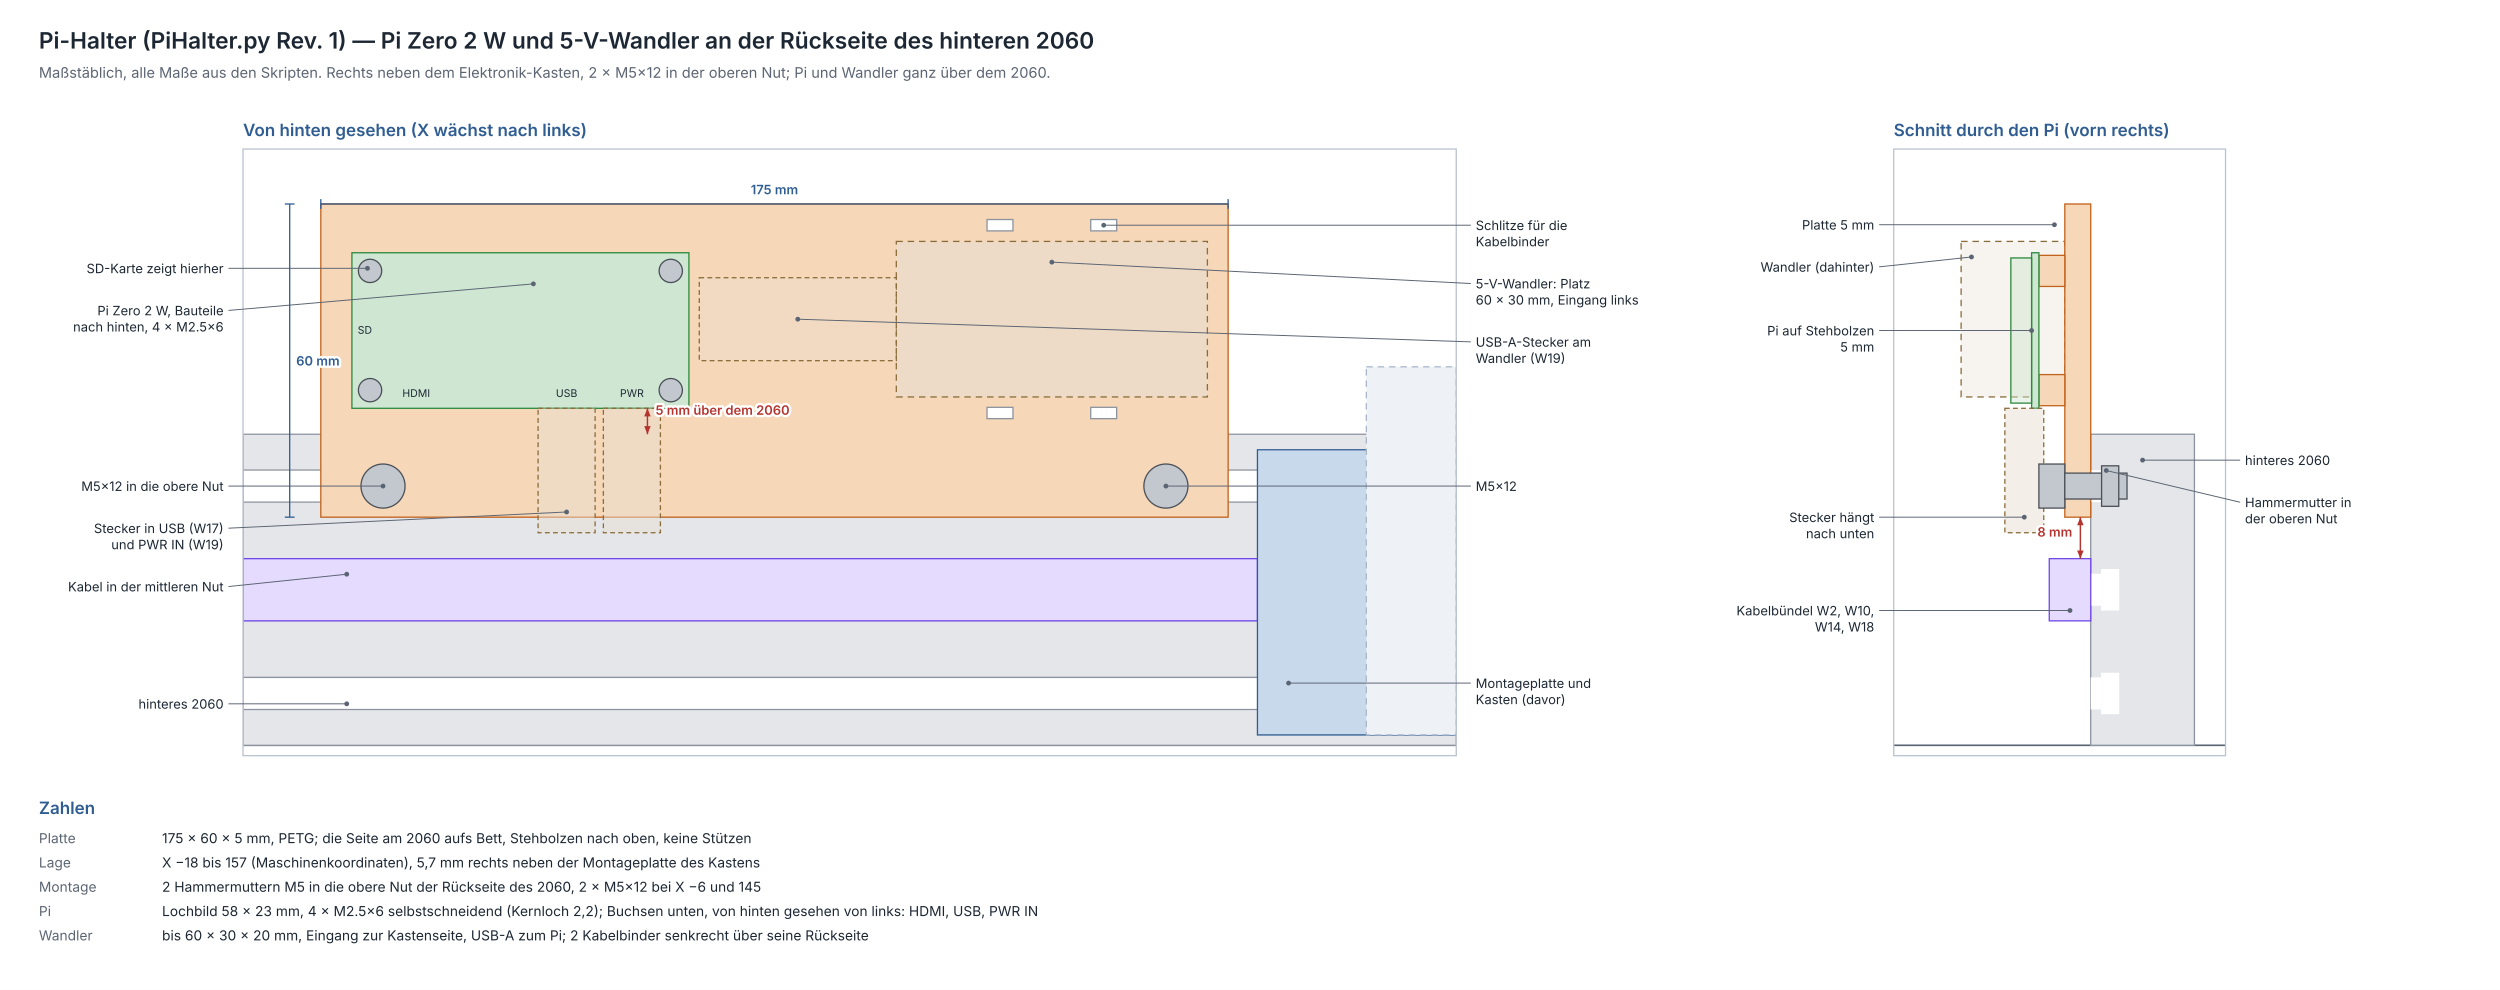
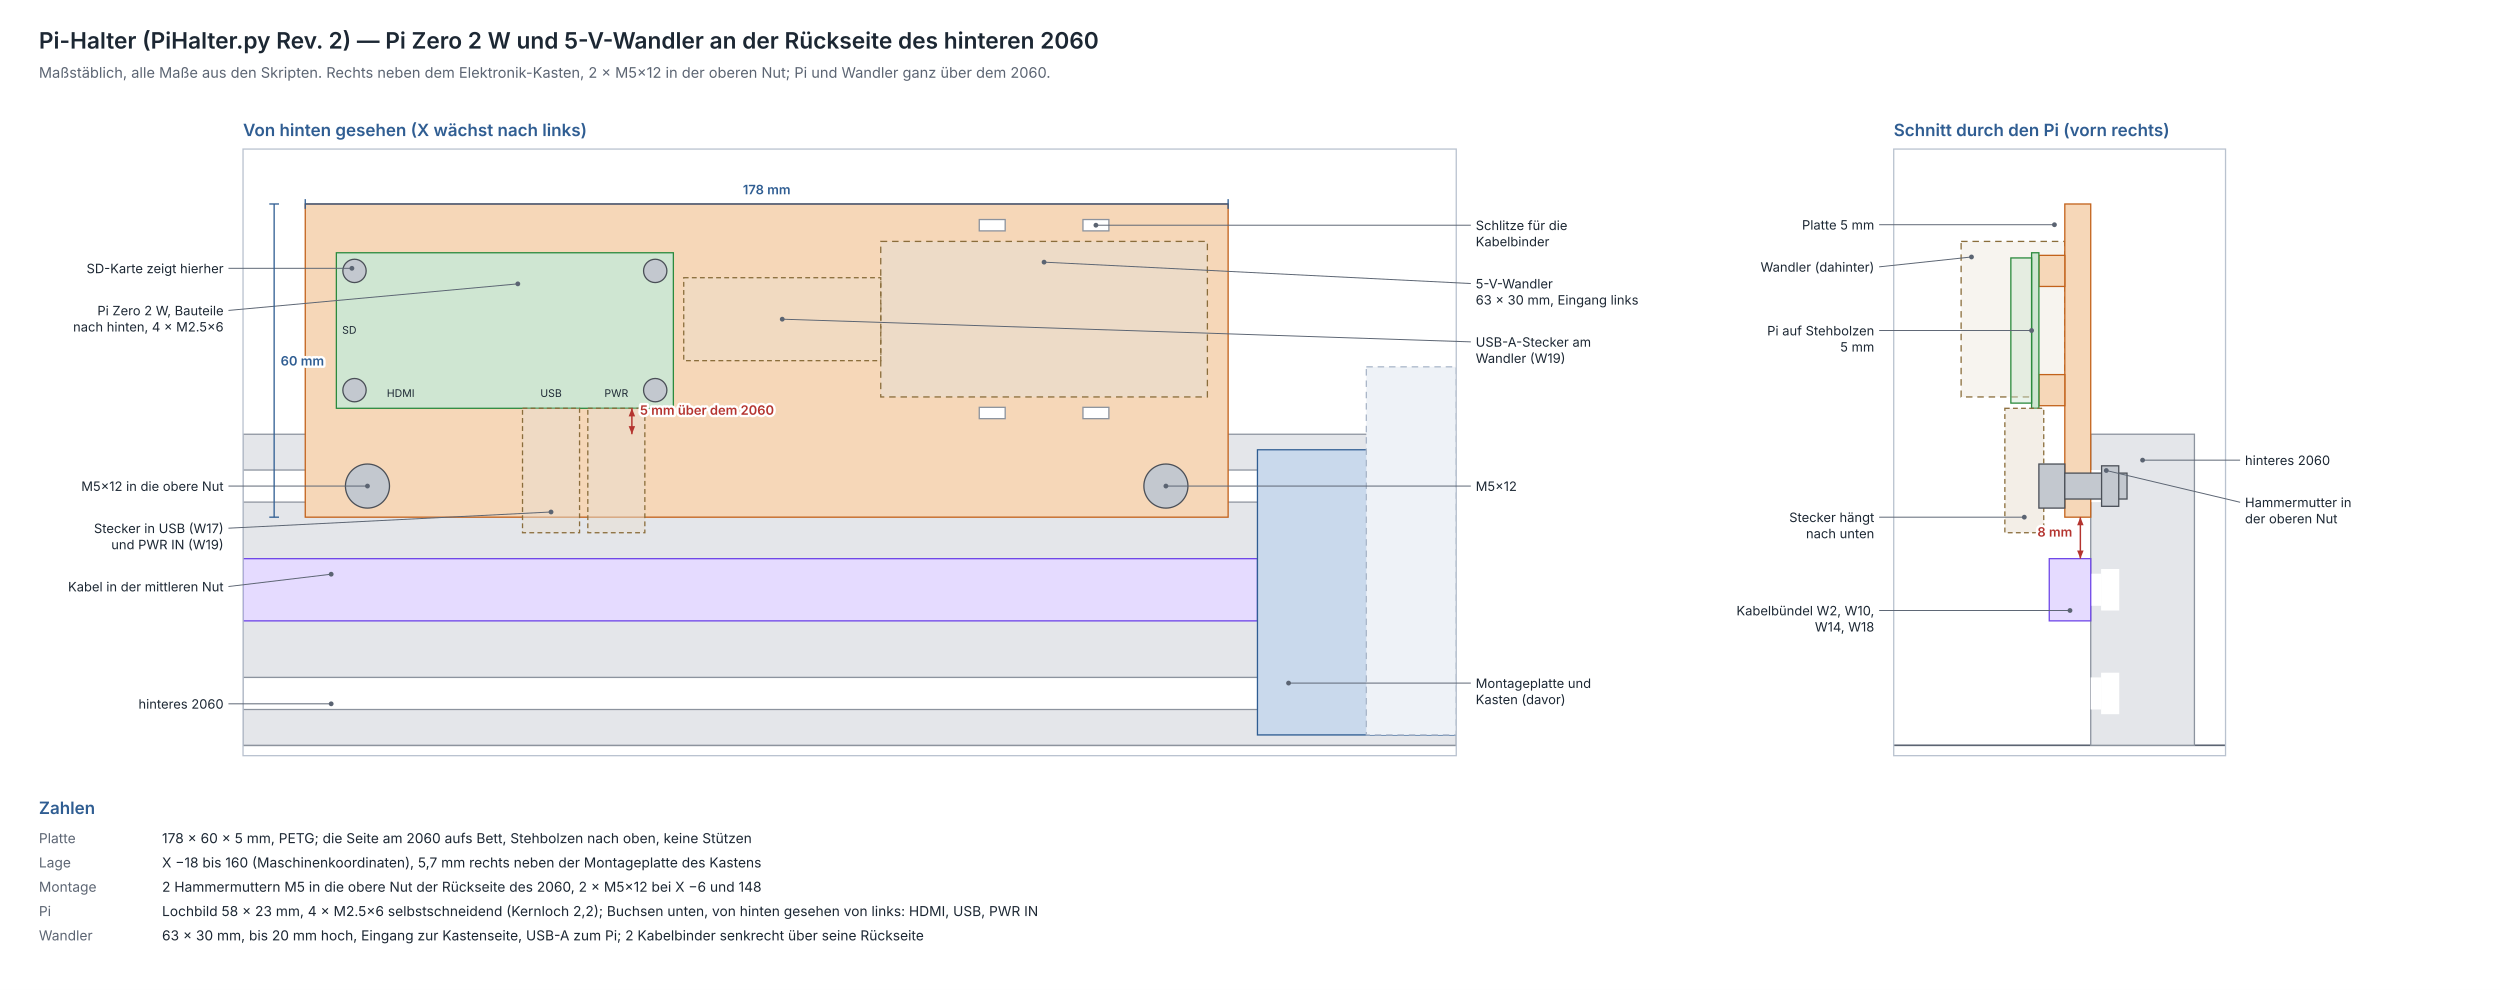
<svg xmlns="http://www.w3.org/2000/svg" width="1543" height="611" viewBox="0 0 1543 611" font-family="Inter, Helvetica, Arial, sans-serif">
  <rect width="1543" height="611" fill="#ffffff" />
-   <text x="24.0" y="30.0" font-size="14" fill="#1c2733" text-anchor="start" font-weight="600">Pi-Halter (PiHalter.py Rev. 1) — Pi Zero 2 W und 5-V-Wandler an der Rückseite des hinteren 2060</text>
+   <text x="24.0" y="30.0" font-size="14" fill="#1c2733" text-anchor="start" font-weight="600">Pi-Halter (PiHalter.py Rev. 2) — Pi Zero 2 W und 5-V-Wandler an der Rückseite des hinteren 2060</text>
  <text x="24.0" y="48.0" font-size="9" fill="#5b6472" text-anchor="start">Maßstäblich, alle Maße aus den Skripten. Rechts neben dem Elektronik-Kasten, 2 × M5×12 in der oberen Nut; Pi und Wandler ganz über dem 2060.</text>
  <clipPath id="hinten">
    <rect x="150.0" y="92.0" width="748.8" height="374.4" />
  </clipPath>
  <g clip-path="url(#hinten)">
    <line x1="898.8" y1="460.0" x2="150.0" y2="460.0" stroke="#5b6472" stroke-width="1.0" />
    <rect x="150.0" y="268.0" width="748.8" height="192.0" fill="#e4e6ea" stroke="#8c939e" stroke-width="0.8" />
    <rect x="150.0" y="418.1" width="748.8" height="19.8" fill="#ffffff" stroke="#8c939e" stroke-width="0.8" />
    <rect x="150.0" y="354.1" width="748.8" height="19.8" fill="#ffffff" stroke="#8c939e" stroke-width="0.8" />
    <rect x="150.0" y="290.1" width="748.8" height="19.8" fill="#ffffff" stroke="#8c939e" stroke-width="0.8" />
    <rect x="150.0" y="344.8" width="626.1" height="38.4" fill="#e5dbff" stroke="#7048e8" stroke-width="0.8" />
    <rect x="776.1" y="277.6" width="122.7" height="176.0" fill="#c9d9ec" stroke="#2f5d92" stroke-width="0.8" />
    <rect x="843.3" y="226.4" width="55.5" height="227.2" fill="#eef2f7" stroke="#a9b6c8" stroke-width="0.8" stroke-dasharray="4 3" />
-     <rect x="198.0" y="125.9" width="560.0" height="193.3" fill="#f6d7b8" stroke="#c2621b" stroke-width="0.8" />
-     <rect x="673.2" y="251.4" width="16.0" height="7.0" fill="#ffffff" stroke="#8c939e" stroke-width="0.8" />
-     <rect x="673.2" y="135.5" width="16.0" height="7.0" fill="#ffffff" stroke="#8c939e" stroke-width="0.8" />
-     <rect x="609.2" y="251.4" width="16.0" height="7.0" fill="#ffffff" stroke="#8c939e" stroke-width="0.8" />
-     <rect x="609.2" y="135.5" width="16.0" height="7.0" fill="#ffffff" stroke="#8c939e" stroke-width="0.8" />
-     <rect x="553.2" y="149.0" width="192.0" height="96.0" fill="#e8ded0" stroke="#8a6d3b" stroke-width="0.8" stroke-dasharray="4 3" fill-opacity="0.6" />
-     <rect x="431.6" y="171.4" width="121.6" height="51.2" fill="#e8ded0" stroke="#8a6d3b" stroke-width="0.8" stroke-dasharray="3 2" fill-opacity="0.4" />
-     <rect x="217.2" y="156.0" width="208.0" height="96.0" fill="#cfe6d2" stroke="#2b8a3e" stroke-width="0.8" />
-     <circle cx="414.0" cy="240.8" r="7.2" fill="#c3c8cf" stroke="#4a4f57" stroke-width="0.8" />
-     <circle cx="414.0" cy="167.2" r="7.2" fill="#c3c8cf" stroke="#4a4f57" stroke-width="0.8" />
-     <circle cx="228.4" cy="240.8" r="7.2" fill="#c3c8cf" stroke="#4a4f57" stroke-width="0.8" />
-     <circle cx="228.4" cy="167.2" r="7.2" fill="#c3c8cf" stroke="#4a4f57" stroke-width="0.8" />
-     <rect x="372.4" y="252.0" width="35.2" height="76.8" fill="#e8ded0" stroke="#8a6d3b" stroke-width="0.8" stroke-dasharray="3 2" fill-opacity="0.5" />
-     <rect x="332.1" y="252.0" width="35.2" height="76.8" fill="#e8ded0" stroke="#8a6d3b" stroke-width="0.8" stroke-dasharray="3 2" fill-opacity="0.5" />
-     <text x="256.9" y="245.0" font-size="6.5" fill="#1c2733" text-anchor="middle">HDMI</text>
-     <text x="390.0" y="245.0" font-size="6.5" fill="#1c2733" text-anchor="middle">PWR</text>
-     <text x="349.7" y="245.0" font-size="6.5" fill="#1c2733" text-anchor="middle">USB</text>
-     <text x="225.2" y="206.0" font-size="6.5" fill="#1c2733" text-anchor="middle">SD</text>
+     <rect x="188.4" y="125.9" width="569.6" height="193.3" fill="#f6d7b8" stroke="#c2621b" stroke-width="0.8" />
+     <rect x="668.4" y="251.4" width="16.0" height="7.0" fill="#ffffff" stroke="#8c939e" stroke-width="0.8" />
+     <rect x="668.4" y="135.5" width="16.0" height="7.0" fill="#ffffff" stroke="#8c939e" stroke-width="0.8" />
+     <rect x="604.4" y="251.4" width="16.0" height="7.0" fill="#ffffff" stroke="#8c939e" stroke-width="0.8" />
+     <rect x="604.4" y="135.5" width="16.0" height="7.0" fill="#ffffff" stroke="#8c939e" stroke-width="0.8" />
+     <rect x="543.6" y="149.0" width="201.6" height="96.0" fill="#e8ded0" stroke="#8a6d3b" stroke-width="0.8" stroke-dasharray="4 3" fill-opacity="0.6" />
+     <rect x="422.0" y="171.4" width="121.6" height="51.2" fill="#e8ded0" stroke="#8a6d3b" stroke-width="0.8" stroke-dasharray="3 2" fill-opacity="0.4" />
+     <rect x="207.6" y="156.0" width="208.0" height="96.0" fill="#cfe6d2" stroke="#2b8a3e" stroke-width="0.8" />
+     <circle cx="404.4" cy="240.8" r="7.2" fill="#c3c8cf" stroke="#4a4f57" stroke-width="0.8" />
+     <circle cx="404.4" cy="167.2" r="7.2" fill="#c3c8cf" stroke="#4a4f57" stroke-width="0.8" />
+     <circle cx="218.8" cy="240.8" r="7.2" fill="#c3c8cf" stroke="#4a4f57" stroke-width="0.8" />
+     <circle cx="218.8" cy="167.2" r="7.2" fill="#c3c8cf" stroke="#4a4f57" stroke-width="0.8" />
+     <rect x="362.8" y="252.0" width="35.2" height="76.8" fill="#e8ded0" stroke="#8a6d3b" stroke-width="0.8" stroke-dasharray="3 2" fill-opacity="0.5" />
+     <rect x="322.5" y="252.0" width="35.2" height="76.8" fill="#e8ded0" stroke="#8a6d3b" stroke-width="0.8" stroke-dasharray="3 2" fill-opacity="0.5" />
+     <text x="247.3" y="245.0" font-size="6.5" fill="#1c2733" text-anchor="middle">HDMI</text>
+     <text x="380.4" y="245.0" font-size="6.5" fill="#1c2733" text-anchor="middle">PWR</text>
+     <text x="340.1" y="245.0" font-size="6.5" fill="#1c2733" text-anchor="middle">USB</text>
+     <text x="215.6" y="206.0" font-size="6.5" fill="#1c2733" text-anchor="middle">SD</text>
    <circle cx="719.6" cy="300.0" r="13.6" fill="#c3c8cf" stroke="#4a4f57" stroke-width="0.8" />
-     <circle cx="236.4" cy="300.0" r="13.6" fill="#c3c8cf" stroke="#4a4f57" stroke-width="0.8" />
+     <circle cx="226.8" cy="300.0" r="13.6" fill="#c3c8cf" stroke="#4a4f57" stroke-width="0.8" />
  </g>
  <rect x="150.0" y="92.0" width="748.8" height="374.4" fill="none" stroke="#b9c2cf" stroke-width="0.8" />
  <text x="150.0" y="84.0" font-size="10.5" fill="#2f5d92" text-anchor="start" font-weight="600">Von hinten gesehen (X wächst nach links)</text>
-   <line x1="226.8" y1="165.6" x2="141.0" y2="165.6" stroke="#5b6472" stroke-width="0.6" />
-   <circle cx="226.8" cy="165.6" r="1.5" fill="#5b6472" />
+   <line x1="217.2" y1="165.6" x2="141.0" y2="165.6" stroke="#5b6472" stroke-width="0.6" />
+   <circle cx="217.2" cy="165.6" r="1.5" fill="#5b6472" />
  <text x="138.0" y="168.6" font-size="8.0" fill="#1c2733" text-anchor="end" stroke="#ffffff" stroke-width="3" stroke-linejoin="round" paint-order="stroke">SD-Karte zeigt hierher</text>
-   <line x1="329.2" y1="175.2" x2="141.0" y2="191.6" stroke="#5b6472" stroke-width="0.6" />
-   <circle cx="329.2" cy="175.2" r="1.5" fill="#5b6472" />
+   <line x1="319.6" y1="175.2" x2="141.0" y2="191.6" stroke="#5b6472" stroke-width="0.6" />
+   <circle cx="319.6" cy="175.2" r="1.5" fill="#5b6472" />
  <text x="138.0" y="194.6" font-size="8.0" fill="#1c2733" text-anchor="end" stroke="#ffffff" stroke-width="3" stroke-linejoin="round" paint-order="stroke">Pi Zero 2 W, Bauteile</text>
  <text x="138.0" y="204.6" font-size="8.0" fill="#1c2733" text-anchor="end" stroke="#ffffff" stroke-width="3" stroke-linejoin="round" paint-order="stroke">nach hinten, 4 × M2.5×6</text>
-   <line x1="236.4" y1="300.0" x2="141.0" y2="300.0" stroke="#5b6472" stroke-width="0.6" />
-   <circle cx="236.4" cy="300.0" r="1.5" fill="#5b6472" />
+   <line x1="226.8" y1="300.0" x2="141.0" y2="300.0" stroke="#5b6472" stroke-width="0.6" />
+   <circle cx="226.8" cy="300.0" r="1.5" fill="#5b6472" />
  <text x="138.0" y="303.0" font-size="8.0" fill="#1c2733" text-anchor="end" stroke="#ffffff" stroke-width="3" stroke-linejoin="round" paint-order="stroke">M5×12 in die obere Nut</text>
-   <line x1="349.7" y1="316.0" x2="141.0" y2="326.0" stroke="#5b6472" stroke-width="0.6" />
-   <circle cx="349.7" cy="316.0" r="1.5" fill="#5b6472" />
+   <line x1="340.1" y1="316.0" x2="141.0" y2="326.0" stroke="#5b6472" stroke-width="0.6" />
+   <circle cx="340.1" cy="316.0" r="1.5" fill="#5b6472" />
  <text x="138.0" y="329.0" font-size="8.0" fill="#1c2733" text-anchor="end" stroke="#ffffff" stroke-width="3" stroke-linejoin="round" paint-order="stroke">Stecker in USB (W17)</text>
  <text x="138.0" y="339.0" font-size="8.0" fill="#1c2733" text-anchor="end" stroke="#ffffff" stroke-width="3" stroke-linejoin="round" paint-order="stroke">und PWR IN (W19)</text>
-   <line x1="214.0" y1="354.4" x2="141.0" y2="362.0" stroke="#5b6472" stroke-width="0.6" />
-   <circle cx="214.0" cy="354.4" r="1.5" fill="#5b6472" />
+   <line x1="204.4" y1="354.4" x2="141.0" y2="362.0" stroke="#5b6472" stroke-width="0.6" />
+   <circle cx="204.4" cy="354.4" r="1.5" fill="#5b6472" />
  <text x="138.0" y="365.0" font-size="8.0" fill="#1c2733" text-anchor="end" stroke="#ffffff" stroke-width="3" stroke-linejoin="round" paint-order="stroke">Kabel in der mittleren Nut</text>
-   <line x1="214.0" y1="434.4" x2="141.0" y2="434.4" stroke="#5b6472" stroke-width="0.6" />
-   <circle cx="214.0" cy="434.4" r="1.5" fill="#5b6472" />
+   <line x1="204.4" y1="434.4" x2="141.0" y2="434.4" stroke="#5b6472" stroke-width="0.6" />
+   <circle cx="204.4" cy="434.4" r="1.5" fill="#5b6472" />
  <text x="138.0" y="437.4" font-size="8.0" fill="#1c2733" text-anchor="end" stroke="#ffffff" stroke-width="3" stroke-linejoin="round" paint-order="stroke">hinteres 2060</text>
-   <line x1="681.2" y1="139.0" x2="907.8" y2="139.0" stroke="#5b6472" stroke-width="0.6" />
-   <circle cx="681.2" cy="139.0" r="1.5" fill="#5b6472" />
+   <line x1="676.4" y1="139.0" x2="907.8" y2="139.0" stroke="#5b6472" stroke-width="0.6" />
+   <circle cx="676.4" cy="139.0" r="1.5" fill="#5b6472" />
  <text x="910.8" y="142.0" font-size="8.0" fill="#1c2733" text-anchor="start" stroke="#ffffff" stroke-width="3" stroke-linejoin="round" paint-order="stroke">Schlitze für die</text>
  <text x="910.8" y="152.0" font-size="8.0" fill="#1c2733" text-anchor="start" stroke="#ffffff" stroke-width="3" stroke-linejoin="round" paint-order="stroke">Kabelbinder</text>
-   <line x1="649.2" y1="161.8" x2="907.8" y2="175.0" stroke="#5b6472" stroke-width="0.6" />
-   <circle cx="649.2" cy="161.8" r="1.5" fill="#5b6472" />
-   <text x="910.8" y="178.0" font-size="8.0" fill="#1c2733" text-anchor="start" stroke="#ffffff" stroke-width="3" stroke-linejoin="round" paint-order="stroke">5-V-Wandler: Platz</text>
-   <text x="910.8" y="188.0" font-size="8.0" fill="#1c2733" text-anchor="start" stroke="#ffffff" stroke-width="3" stroke-linejoin="round" paint-order="stroke">60 × 30 mm, Eingang links</text>
-   <line x1="492.4" y1="197.0" x2="907.8" y2="211.0" stroke="#5b6472" stroke-width="0.6" />
-   <circle cx="492.4" cy="197.0" r="1.5" fill="#5b6472" />
+   <line x1="644.4" y1="161.8" x2="907.8" y2="175.0" stroke="#5b6472" stroke-width="0.6" />
+   <circle cx="644.4" cy="161.8" r="1.5" fill="#5b6472" />
+   <text x="910.8" y="178.0" font-size="8.0" fill="#1c2733" text-anchor="start" stroke="#ffffff" stroke-width="3" stroke-linejoin="round" paint-order="stroke">5-V-Wandler</text>
+   <text x="910.8" y="188.0" font-size="8.0" fill="#1c2733" text-anchor="start" stroke="#ffffff" stroke-width="3" stroke-linejoin="round" paint-order="stroke">63 × 30 mm, Eingang links</text>
+   <line x1="482.8" y1="197.0" x2="907.8" y2="211.0" stroke="#5b6472" stroke-width="0.6" />
+   <circle cx="482.8" cy="197.0" r="1.5" fill="#5b6472" />
  <text x="910.8" y="214.0" font-size="8.0" fill="#1c2733" text-anchor="start" stroke="#ffffff" stroke-width="3" stroke-linejoin="round" paint-order="stroke">USB-A-Stecker am</text>
  <text x="910.8" y="224.0" font-size="8.0" fill="#1c2733" text-anchor="start" stroke="#ffffff" stroke-width="3" stroke-linejoin="round" paint-order="stroke">Wandler (W19)</text>
  <line x1="719.6" y1="300.0" x2="907.8" y2="300.0" stroke="#5b6472" stroke-width="0.6" />
  <circle cx="719.6" cy="300.0" r="1.5" fill="#5b6472" />
  <text x="910.8" y="303.0" font-size="8.0" fill="#1c2733" text-anchor="start" stroke="#ffffff" stroke-width="3" stroke-linejoin="round" paint-order="stroke">M5×12</text>
  <line x1="795.3" y1="421.6" x2="907.8" y2="421.6" stroke="#5b6472" stroke-width="0.6" />
  <circle cx="795.3" cy="421.6" r="1.5" fill="#5b6472" />
  <text x="910.8" y="424.6" font-size="8.0" fill="#1c2733" text-anchor="start" stroke="#ffffff" stroke-width="3" stroke-linejoin="round" paint-order="stroke">Montageplatte und</text>
  <text x="910.8" y="434.6" font-size="8.0" fill="#1c2733" text-anchor="start" stroke="#ffffff" stroke-width="3" stroke-linejoin="round" paint-order="stroke">Kasten (davor)</text>
-   <line x1="758.0" y1="125.9" x2="198.0" y2="125.9" stroke="#2f5d92" stroke-width="0.8" />
+   <line x1="758.0" y1="125.9" x2="188.4" y2="125.9" stroke="#2f5d92" stroke-width="0.8" />
  <line x1="758.0" y1="122.9" x2="758.0" y2="128.9" stroke="#2f5d92" stroke-width="0.8" />
-   <line x1="198.0" y1="122.9" x2="198.0" y2="128.9" stroke="#2f5d92" stroke-width="0.8" />
-   <text x="478.0" y="119.9" font-size="8.0" fill="#2f5d92" text-anchor="middle" font-weight="600" stroke="#ffffff" stroke-width="3" stroke-linejoin="round" paint-order="stroke">175 mm</text>
-   <line x1="178.8" y1="319.2" x2="178.8" y2="125.9" stroke="#2f5d92" stroke-width="0.8" />
-   <line x1="175.8" y1="319.2" x2="181.8" y2="319.2" stroke="#2f5d92" stroke-width="0.8" />
-   <line x1="175.8" y1="125.9" x2="181.8" y2="125.9" stroke="#2f5d92" stroke-width="0.8" />
-   <text x="182.8" y="225.6" font-size="8.0" fill="#2f5d92" text-anchor="start" font-weight="600" stroke="#ffffff" stroke-width="3" stroke-linejoin="round" paint-order="stroke">60 mm</text>
-   <line x1="399.6" y1="268.0" x2="399.6" y2="252.0" stroke="#b4342f" stroke-width="0.9" />
-   <polygon points="399.6,268.0 397.6,263.0 401.6,263.0" fill="#b4342f" />
-   <polygon points="399.6,252.0 401.6,257.0 397.6,257.0" fill="#b4342f" />
-   <text x="404.6" y="256.0" font-size="8.0" fill="#b4342f" text-anchor="start" font-weight="600" stroke="#ffffff" stroke-width="3" stroke-linejoin="round" paint-order="stroke">5 mm über dem 2060</text>
+   <line x1="188.4" y1="122.9" x2="188.4" y2="128.9" stroke="#2f5d92" stroke-width="0.8" />
+   <text x="473.2" y="119.9" font-size="8.0" fill="#2f5d92" text-anchor="middle" font-weight="600" stroke="#ffffff" stroke-width="3" stroke-linejoin="round" paint-order="stroke">178 mm</text>
+   <line x1="169.2" y1="319.2" x2="169.2" y2="125.9" stroke="#2f5d92" stroke-width="0.8" />
+   <line x1="166.2" y1="319.2" x2="172.2" y2="319.2" stroke="#2f5d92" stroke-width="0.8" />
+   <line x1="166.2" y1="125.9" x2="172.2" y2="125.9" stroke="#2f5d92" stroke-width="0.8" />
+   <text x="173.2" y="225.6" font-size="8.0" fill="#2f5d92" text-anchor="start" font-weight="600" stroke="#ffffff" stroke-width="3" stroke-linejoin="round" paint-order="stroke">60 mm</text>
+   <line x1="390.0" y1="268.0" x2="390.0" y2="252.0" stroke="#b4342f" stroke-width="0.9" />
+   <polygon points="390.0,268.0 388.0,263.0 392.0,263.0" fill="#b4342f" />
+   <polygon points="390.0,252.0 392.0,257.0 388.0,257.0" fill="#b4342f" />
+   <text x="395.0" y="256.0" font-size="8.0" fill="#b4342f" text-anchor="start" font-weight="600" stroke="#ffffff" stroke-width="3" stroke-linejoin="round" paint-order="stroke">5 mm über dem 2060</text>
  <clipPath id="schnitt">
    <rect x="1168.8" y="92.0" width="204.8" height="374.4" />
  </clipPath>
  <g clip-path="url(#schnitt)">
    <line x1="1168.8" y1="460.0" x2="1373.6" y2="460.0" stroke="#5b6472" stroke-width="1.0" />
    <rect x="1290.4" y="268.0" width="64.0" height="192.0" fill="#e4e6ea" stroke="#8c939e" stroke-width="0.8" />
    <rect x="1290.4" y="418.1" width="6.4" height="19.8" fill="#ffffff" stroke="none" stroke-width="0.8" />
    <rect x="1296.8" y="415.2" width="11.2" height="25.6" fill="#ffffff" stroke="none" stroke-width="0.8" />
    <rect x="1290.4" y="354.1" width="6.4" height="19.8" fill="#ffffff" stroke="none" stroke-width="0.8" />
    <rect x="1296.8" y="351.2" width="11.2" height="25.6" fill="#ffffff" stroke="none" stroke-width="0.8" />
    <rect x="1290.4" y="290.1" width="6.4" height="19.8" fill="#ffffff" stroke="none" stroke-width="0.8" />
    <rect x="1296.8" y="287.2" width="11.2" height="25.6" fill="#ffffff" stroke="none" stroke-width="0.8" />
    <rect x="1264.8" y="344.8" width="25.6" height="38.4" fill="#e5dbff" stroke="#7048e8" stroke-width="0.8" />
    <rect x="1210.4" y="149.0" width="64.0" height="96.0" fill="#e8ded0" stroke="#8a6d3b" stroke-width="0.8" stroke-dasharray="4 3" fill-opacity="0.35" />
    <rect x="1274.4" y="125.9" width="16.0" height="193.3" fill="#f6d7b8" stroke="#c2621b" stroke-width="0.8" />
    <rect x="1258.4" y="231.2" width="16.0" height="19.2" fill="#f6d7b8" stroke="#c2621b" stroke-width="0.8" />
    <rect x="1258.4" y="157.6" width="16.0" height="19.2" fill="#f6d7b8" stroke="#c2621b" stroke-width="0.8" />
    <rect x="1253.9" y="156.0" width="4.5" height="96.0" fill="#cfe6d2" stroke="#2b8a3e" stroke-width="0.8" />
    <rect x="1241.1" y="159.2" width="12.8" height="89.6" fill="#cfe6d2" stroke="#2b8a3e" stroke-width="0.8" fill-opacity="0.45" />
    <rect x="1237.4" y="252.0" width="24.0" height="76.8" fill="#e8ded0" stroke="#8a6d3b" stroke-width="0.8" stroke-dasharray="3 2" fill-opacity="0.5" />
    <rect x="1258.4" y="286.4" width="16.0" height="27.2" fill="#c3c8cf" stroke="#4a4f57" stroke-width="0.8" />
    <rect x="1274.4" y="292.0" width="38.4" height="16.0" fill="#c3c8cf" stroke="#4a4f57" stroke-width="0.8" />
    <rect x="1297.1" y="287.5" width="10.6" height="25.0" fill="#c3c8cf" stroke="#4a4f57" stroke-width="0.8" />
  </g>
  <rect x="1168.8" y="92.0" width="204.8" height="374.4" fill="none" stroke="#b9c2cf" stroke-width="0.8" />
  <text x="1168.8" y="84.0" font-size="10.5" fill="#2f5d92" text-anchor="start" font-weight="600">Schnitt durch den Pi (vorn rechts)</text>
  <line x1="1268.0" y1="138.7" x2="1159.8" y2="138.7" stroke="#5b6472" stroke-width="0.6" />
  <circle cx="1268.0" cy="138.7" r="1.5" fill="#5b6472" />
  <text x="1156.8" y="141.7" font-size="8.0" fill="#1c2733" text-anchor="end" stroke="#ffffff" stroke-width="3" stroke-linejoin="round" paint-order="stroke">Platte 5 mm</text>
  <line x1="1216.8" y1="158.6" x2="1159.8" y2="164.7" stroke="#5b6472" stroke-width="0.6" />
  <circle cx="1216.8" cy="158.6" r="1.5" fill="#5b6472" />
  <text x="1156.8" y="167.7" font-size="8.0" fill="#1c2733" text-anchor="end" stroke="#ffffff" stroke-width="3" stroke-linejoin="round" paint-order="stroke">Wandler (dahinter)</text>
  <line x1="1253.9" y1="204.0" x2="1159.8" y2="204.0" stroke="#5b6472" stroke-width="0.6" />
  <circle cx="1253.9" cy="204.0" r="1.5" fill="#5b6472" />
  <text x="1156.8" y="207.0" font-size="8.0" fill="#1c2733" text-anchor="end" stroke="#ffffff" stroke-width="3" stroke-linejoin="round" paint-order="stroke">Pi auf Stehbolzen</text>
  <text x="1156.8" y="217.0" font-size="8.0" fill="#1c2733" text-anchor="end" stroke="#ffffff" stroke-width="3" stroke-linejoin="round" paint-order="stroke">5 mm</text>
  <line x1="1249.4" y1="319.2" x2="1159.8" y2="319.2" stroke="#5b6472" stroke-width="0.6" />
  <circle cx="1249.4" cy="319.2" r="1.5" fill="#5b6472" />
  <text x="1156.8" y="322.2" font-size="8.0" fill="#1c2733" text-anchor="end" stroke="#ffffff" stroke-width="3" stroke-linejoin="round" paint-order="stroke">Stecker hängt</text>
  <text x="1156.8" y="332.2" font-size="8.0" fill="#1c2733" text-anchor="end" stroke="#ffffff" stroke-width="3" stroke-linejoin="round" paint-order="stroke">nach unten</text>
  <line x1="1277.6" y1="376.8" x2="1159.8" y2="376.8" stroke="#5b6472" stroke-width="0.6" />
  <circle cx="1277.6" cy="376.8" r="1.5" fill="#5b6472" />
  <text x="1156.8" y="379.8" font-size="8.0" fill="#1c2733" text-anchor="end" stroke="#ffffff" stroke-width="3" stroke-linejoin="round" paint-order="stroke">Kabelbündel W2, W10,</text>
  <text x="1156.8" y="389.8" font-size="8.0" fill="#1c2733" text-anchor="end" stroke="#ffffff" stroke-width="3" stroke-linejoin="round" paint-order="stroke">W14, W18</text>
  <line x1="1322.4" y1="284.0" x2="1382.6" y2="284.0" stroke="#5b6472" stroke-width="0.6" />
  <circle cx="1322.4" cy="284.0" r="1.5" fill="#5b6472" />
  <text x="1385.6" y="287.0" font-size="8.0" fill="#1c2733" text-anchor="start" stroke="#ffffff" stroke-width="3" stroke-linejoin="round" paint-order="stroke">hinteres 2060</text>
  <line x1="1300.0" y1="290.4" x2="1382.6" y2="310.0" stroke="#5b6472" stroke-width="0.6" />
  <circle cx="1300.0" cy="290.4" r="1.5" fill="#5b6472" />
  <text x="1385.6" y="313.0" font-size="8.0" fill="#1c2733" text-anchor="start" stroke="#ffffff" stroke-width="3" stroke-linejoin="round" paint-order="stroke">Hammermutter in</text>
  <text x="1385.6" y="323.0" font-size="8.0" fill="#1c2733" text-anchor="start" stroke="#ffffff" stroke-width="3" stroke-linejoin="round" paint-order="stroke">der oberen Nut</text>
  <line x1="1284.0" y1="344.8" x2="1284.0" y2="319.2" stroke="#b4342f" stroke-width="0.9" />
  <polygon points="1284.0,344.8 1282.0,339.8 1286.0,339.8" fill="#b4342f" />
  <polygon points="1284.0,319.2 1286.0,324.2 1282.0,324.2" fill="#b4342f" />
  <text x="1279.0" y="331.2" font-size="8.0" fill="#b4342f" text-anchor="end" font-weight="600" stroke="#ffffff" stroke-width="3" stroke-linejoin="round" paint-order="stroke">8 mm</text>
  <text x="24.0" y="502.4" font-size="10.5" fill="#2f5d92" text-anchor="start" font-weight="600">Zahlen</text>
  <text x="24.0" y="520.4" font-size="8.5" fill="#5b6472" text-anchor="start">Platte</text>
-   <text x="100.0" y="520.4" font-size="8.5" fill="#1c2733" text-anchor="start">175 × 60 × 5 mm, PETG; die Seite am 2060 aufs Bett, Stehbolzen nach oben, keine Stützen</text>
+   <text x="100.0" y="520.4" font-size="8.5" fill="#1c2733" text-anchor="start">178 × 60 × 5 mm, PETG; die Seite am 2060 aufs Bett, Stehbolzen nach oben, keine Stützen</text>
  <text x="24.0" y="535.4" font-size="8.5" fill="#5b6472" text-anchor="start">Lage</text>
-   <text x="100.0" y="535.4" font-size="8.5" fill="#1c2733" text-anchor="start">X −18 bis 157 (Maschinenkoordinaten), 5,7 mm rechts neben der Montageplatte des Kastens</text>
+   <text x="100.0" y="535.4" font-size="8.5" fill="#1c2733" text-anchor="start">X −18 bis 160 (Maschinenkoordinaten), 5,7 mm rechts neben der Montageplatte des Kastens</text>
  <text x="24.0" y="550.4" font-size="8.5" fill="#5b6472" text-anchor="start">Montage</text>
-   <text x="100.0" y="550.4" font-size="8.5" fill="#1c2733" text-anchor="start">2 Hammermuttern M5 in die obere Nut der Rückseite des 2060, 2 × M5×12 bei X −6 und 145</text>
+   <text x="100.0" y="550.4" font-size="8.5" fill="#1c2733" text-anchor="start">2 Hammermuttern M5 in die obere Nut der Rückseite des 2060, 2 × M5×12 bei X −6 und 148</text>
  <text x="24.0" y="565.4" font-size="8.5" fill="#5b6472" text-anchor="start">Pi</text>
  <text x="100.0" y="565.4" font-size="8.5" fill="#1c2733" text-anchor="start">Lochbild 58 × 23 mm, 4 × M2.5×6 selbstschneidend (Kernloch 2,2); Buchsen unten, von hinten gesehen von links: HDMI, USB, PWR IN</text>
  <text x="24.0" y="580.4" font-size="8.5" fill="#5b6472" text-anchor="start">Wandler</text>
-   <text x="100.0" y="580.4" font-size="8.5" fill="#1c2733" text-anchor="start">bis 60 × 30 × 20 mm, Eingang zur Kastenseite, USB-A zum Pi; 2 Kabelbinder senkrecht über seine Rückseite</text>
+   <text x="100.0" y="580.4" font-size="8.5" fill="#1c2733" text-anchor="start">63 × 30 mm, bis 20 mm hoch, Eingang zur Kastenseite, USB-A zum Pi; 2 Kabelbinder senkrecht über seine Rückseite</text>
</svg>
